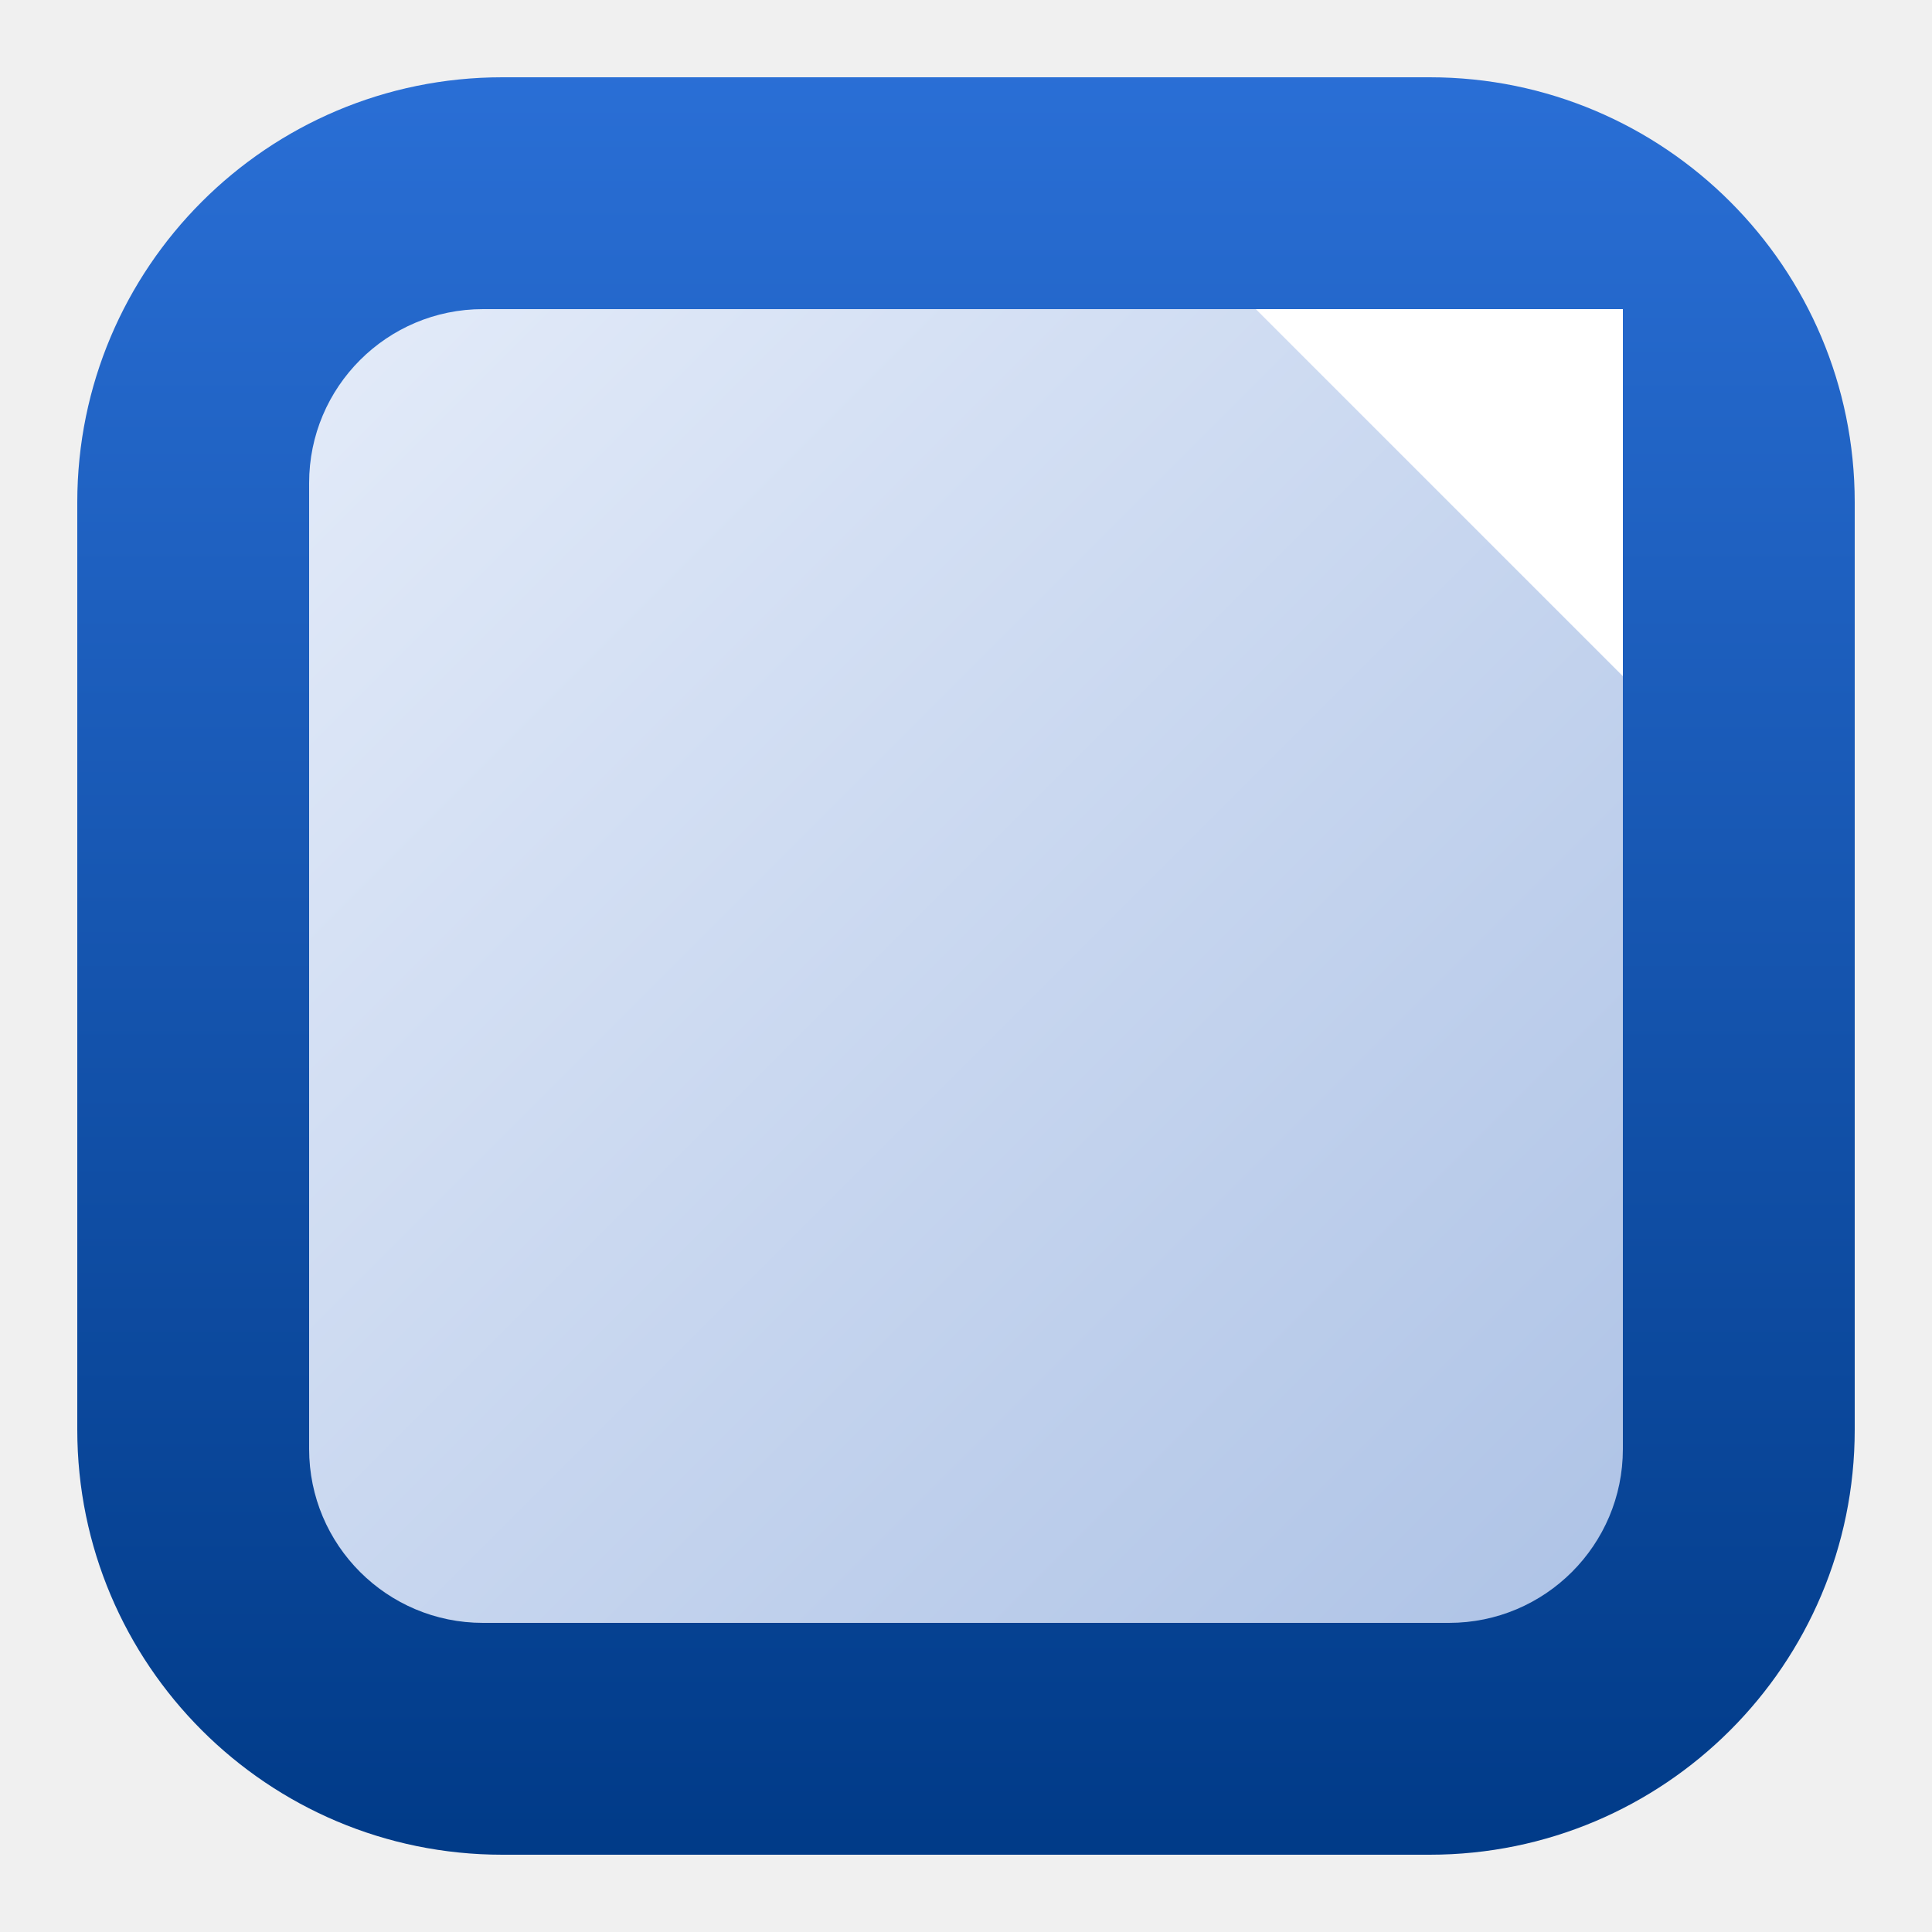
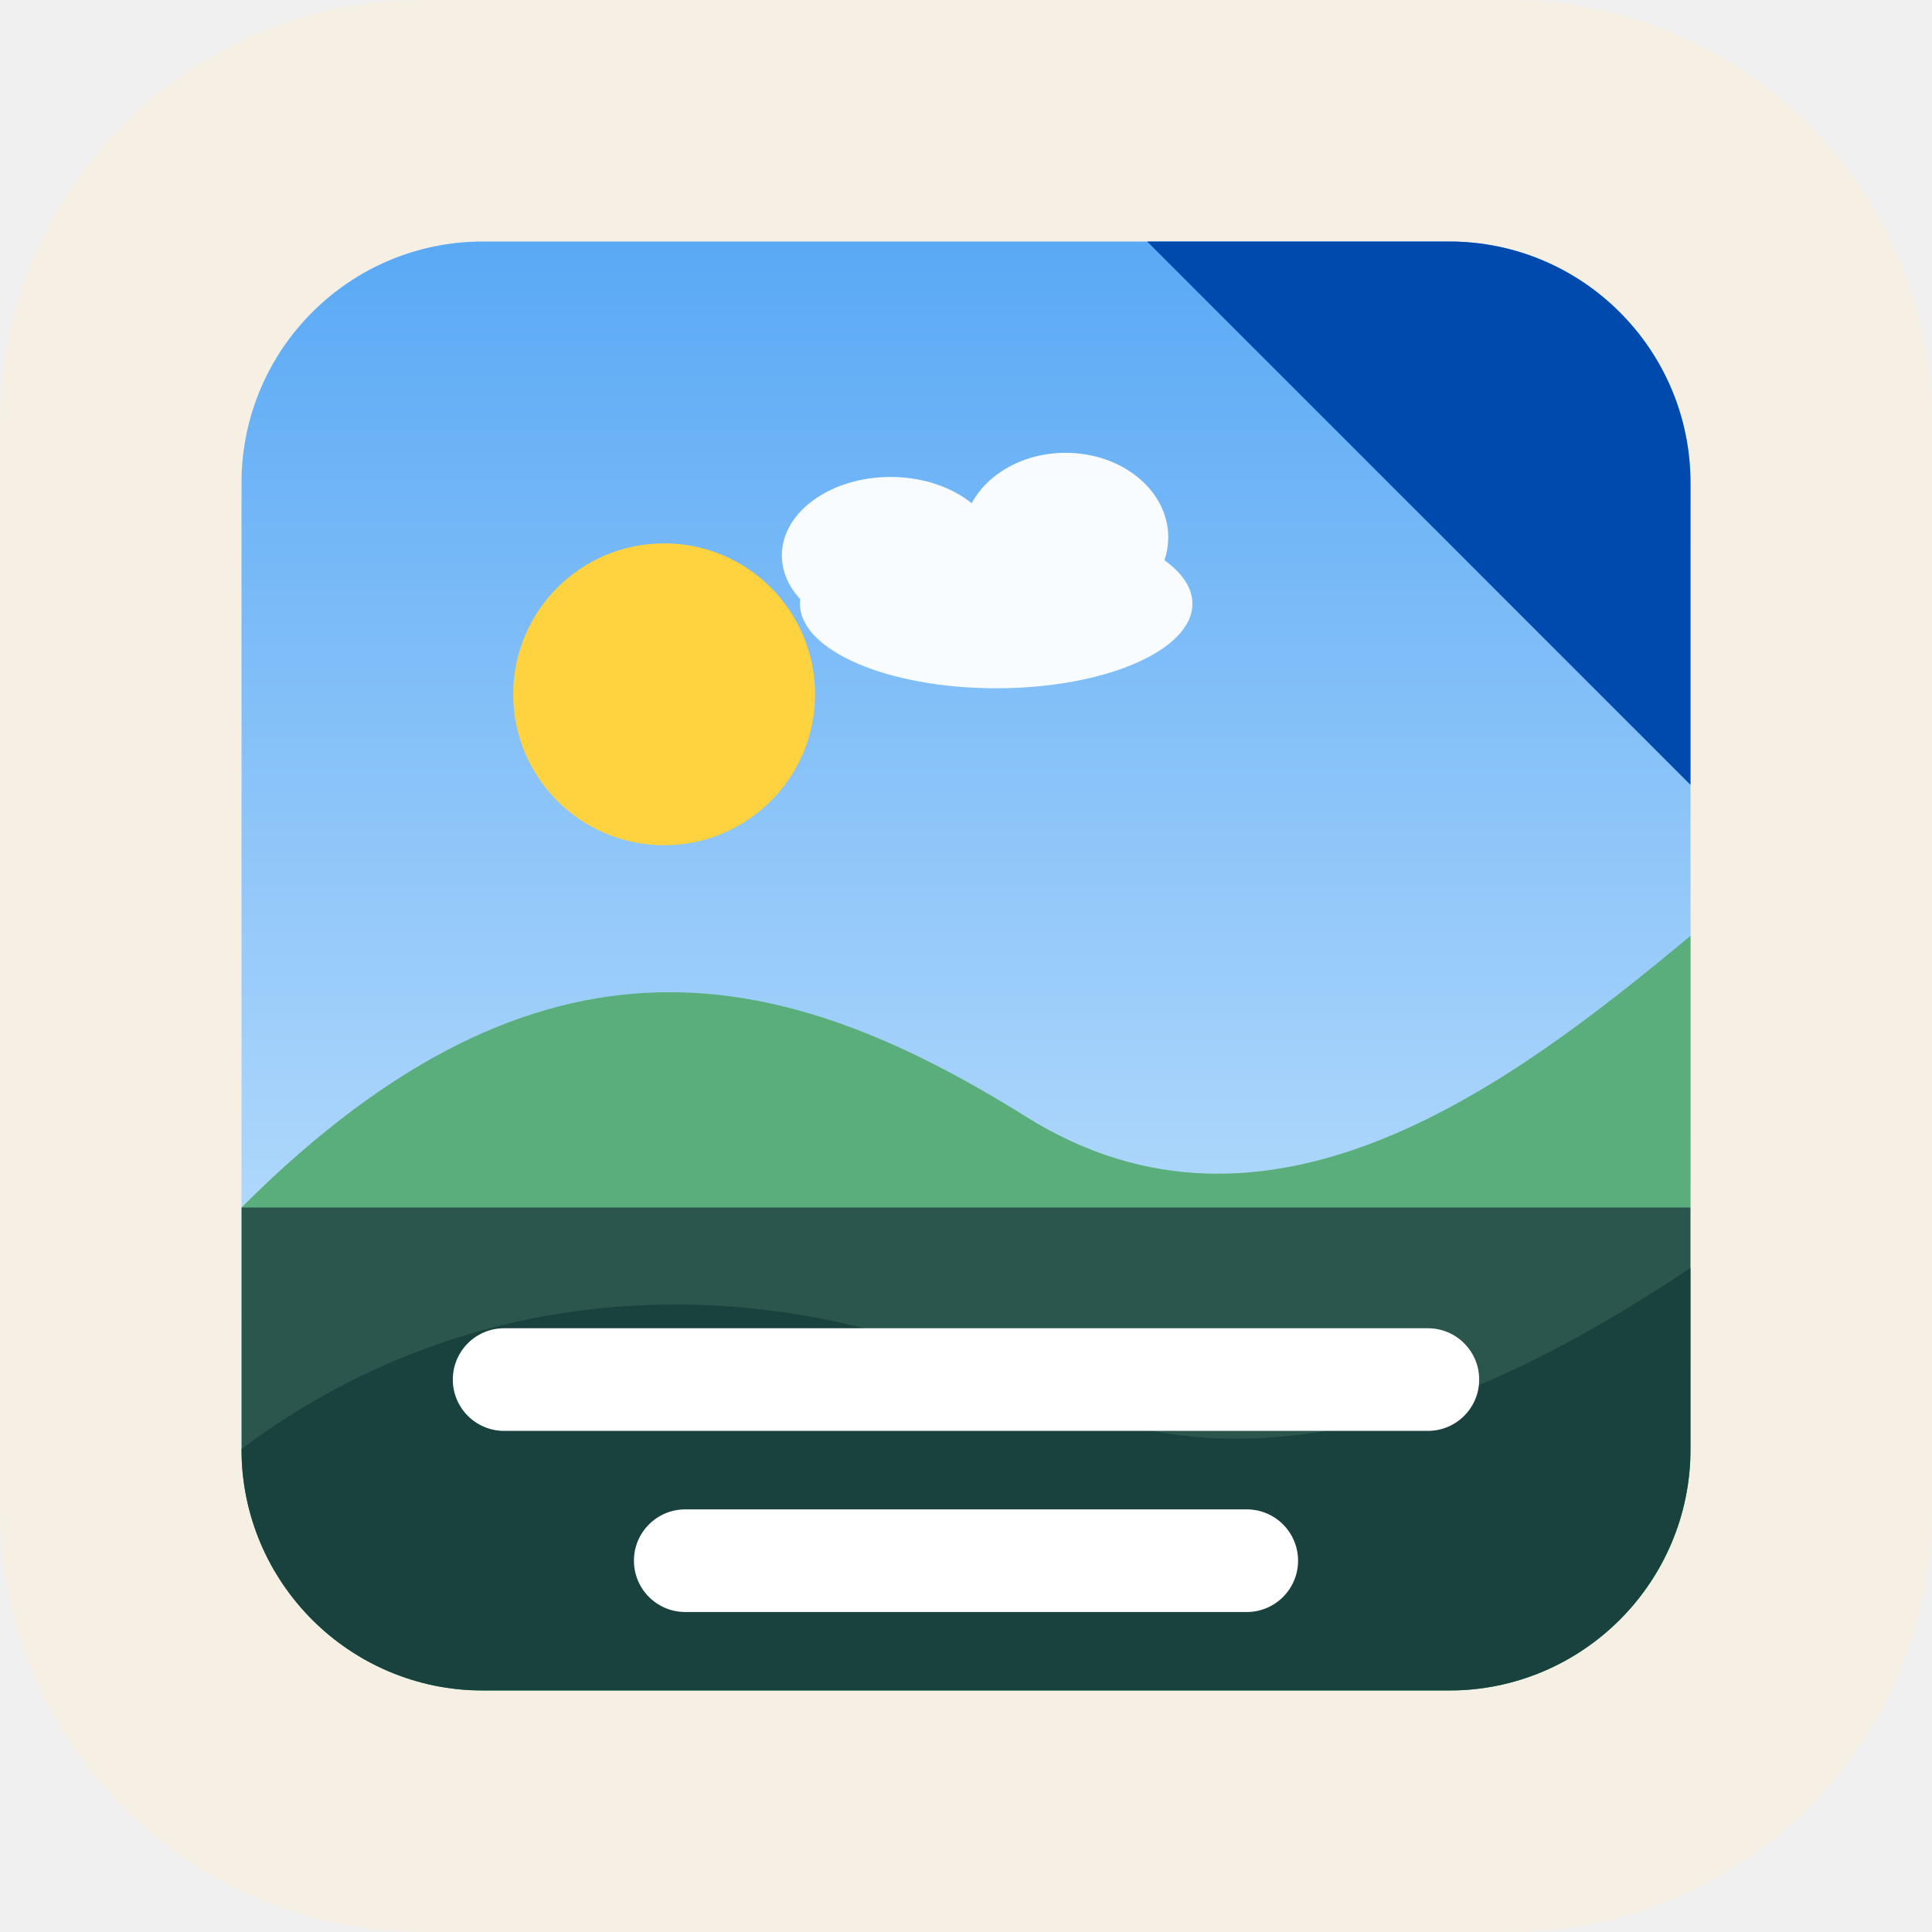
- <svg xmlns="http://www.w3.org/2000/svg" viewBox="0 0 100 100">
+ <svg xmlns="http://www.w3.org/2000/svg" viewBox="0 0 64 64">
  <defs>
-     <linearGradient id="bg1" x1="0" y1="0" x2="0" y2="1">
-       <stop offset="0" stop-color="#2a6fd6" />
-       <stop offset="1" stop-color="#003a87" />
-     </linearGradient>
-     <linearGradient id="photo1" x1="0" y1="0" x2="1" y2="1">
-       <stop offset="0" stop-color="#e3ebf9" />
-       <stop offset="1" stop-color="#aec3e6" />
+     <linearGradient id="sky" x1="0" y1="0" x2="0" y2="1">
+       <stop offset="0" stop-color="#5aa9f5" />
+       <stop offset="1" stop-color="#d9efff" />
    </linearGradient>
  </defs>
-   <rect x="4" y="4" width="92" height="92" rx="22" fill="url(#bg1)" />
-   <rect x="16" y="16" width="68" height="68" rx="9" fill="url(#photo1)" />
-   <path d="M65 16 L84 16 L84 35 Z" fill="#ffffff" />
+   <rect width="64" height="64" rx="14" fill="#f6f0e4" />
+   <clipPath id="c">
+     <rect x="8" y="8" width="48" height="48" rx="8" />
+   </clipPath>
+   <g clip-path="url(#c)">
+     <rect x="8" y="8" width="48" height="48" fill="url(#sky)" />
+     <g fill="#fff" opacity=".95">
+       <ellipse cx="33" cy="20" rx="6.5" ry="2.8" />
+       <ellipse cx="29.5" cy="18.4" rx="3.6" ry="2.6" />
+       <ellipse cx="35.3" cy="17.8" rx="3.4" ry="2.8" />
+     </g>
+     <circle cx="22" cy="23" r="5" fill="#ffd23f" />
+     <path d="M8 40C18 30 26 32 34 37S50 36 56 31V56H8Z" fill="#5aae7b" />
+     <path d="M8 48C16 42 26 42 34 46S50 46 56 42V56H8Z" fill="#2e7d54" />
+     <rect x="8" y="40" width="48" height="16" fill="#0b1b2e" opacity=".6" />
+     <rect x="15" y="44" width="34" height="3.4" rx="1.7" fill="#fff" />
+     <rect x="21" y="50" width="22" height="3.4" rx="1.7" fill="#fff" />
+     <path d="M38 8H56V26Z" fill="#004aad" />
+   </g>
</svg>
